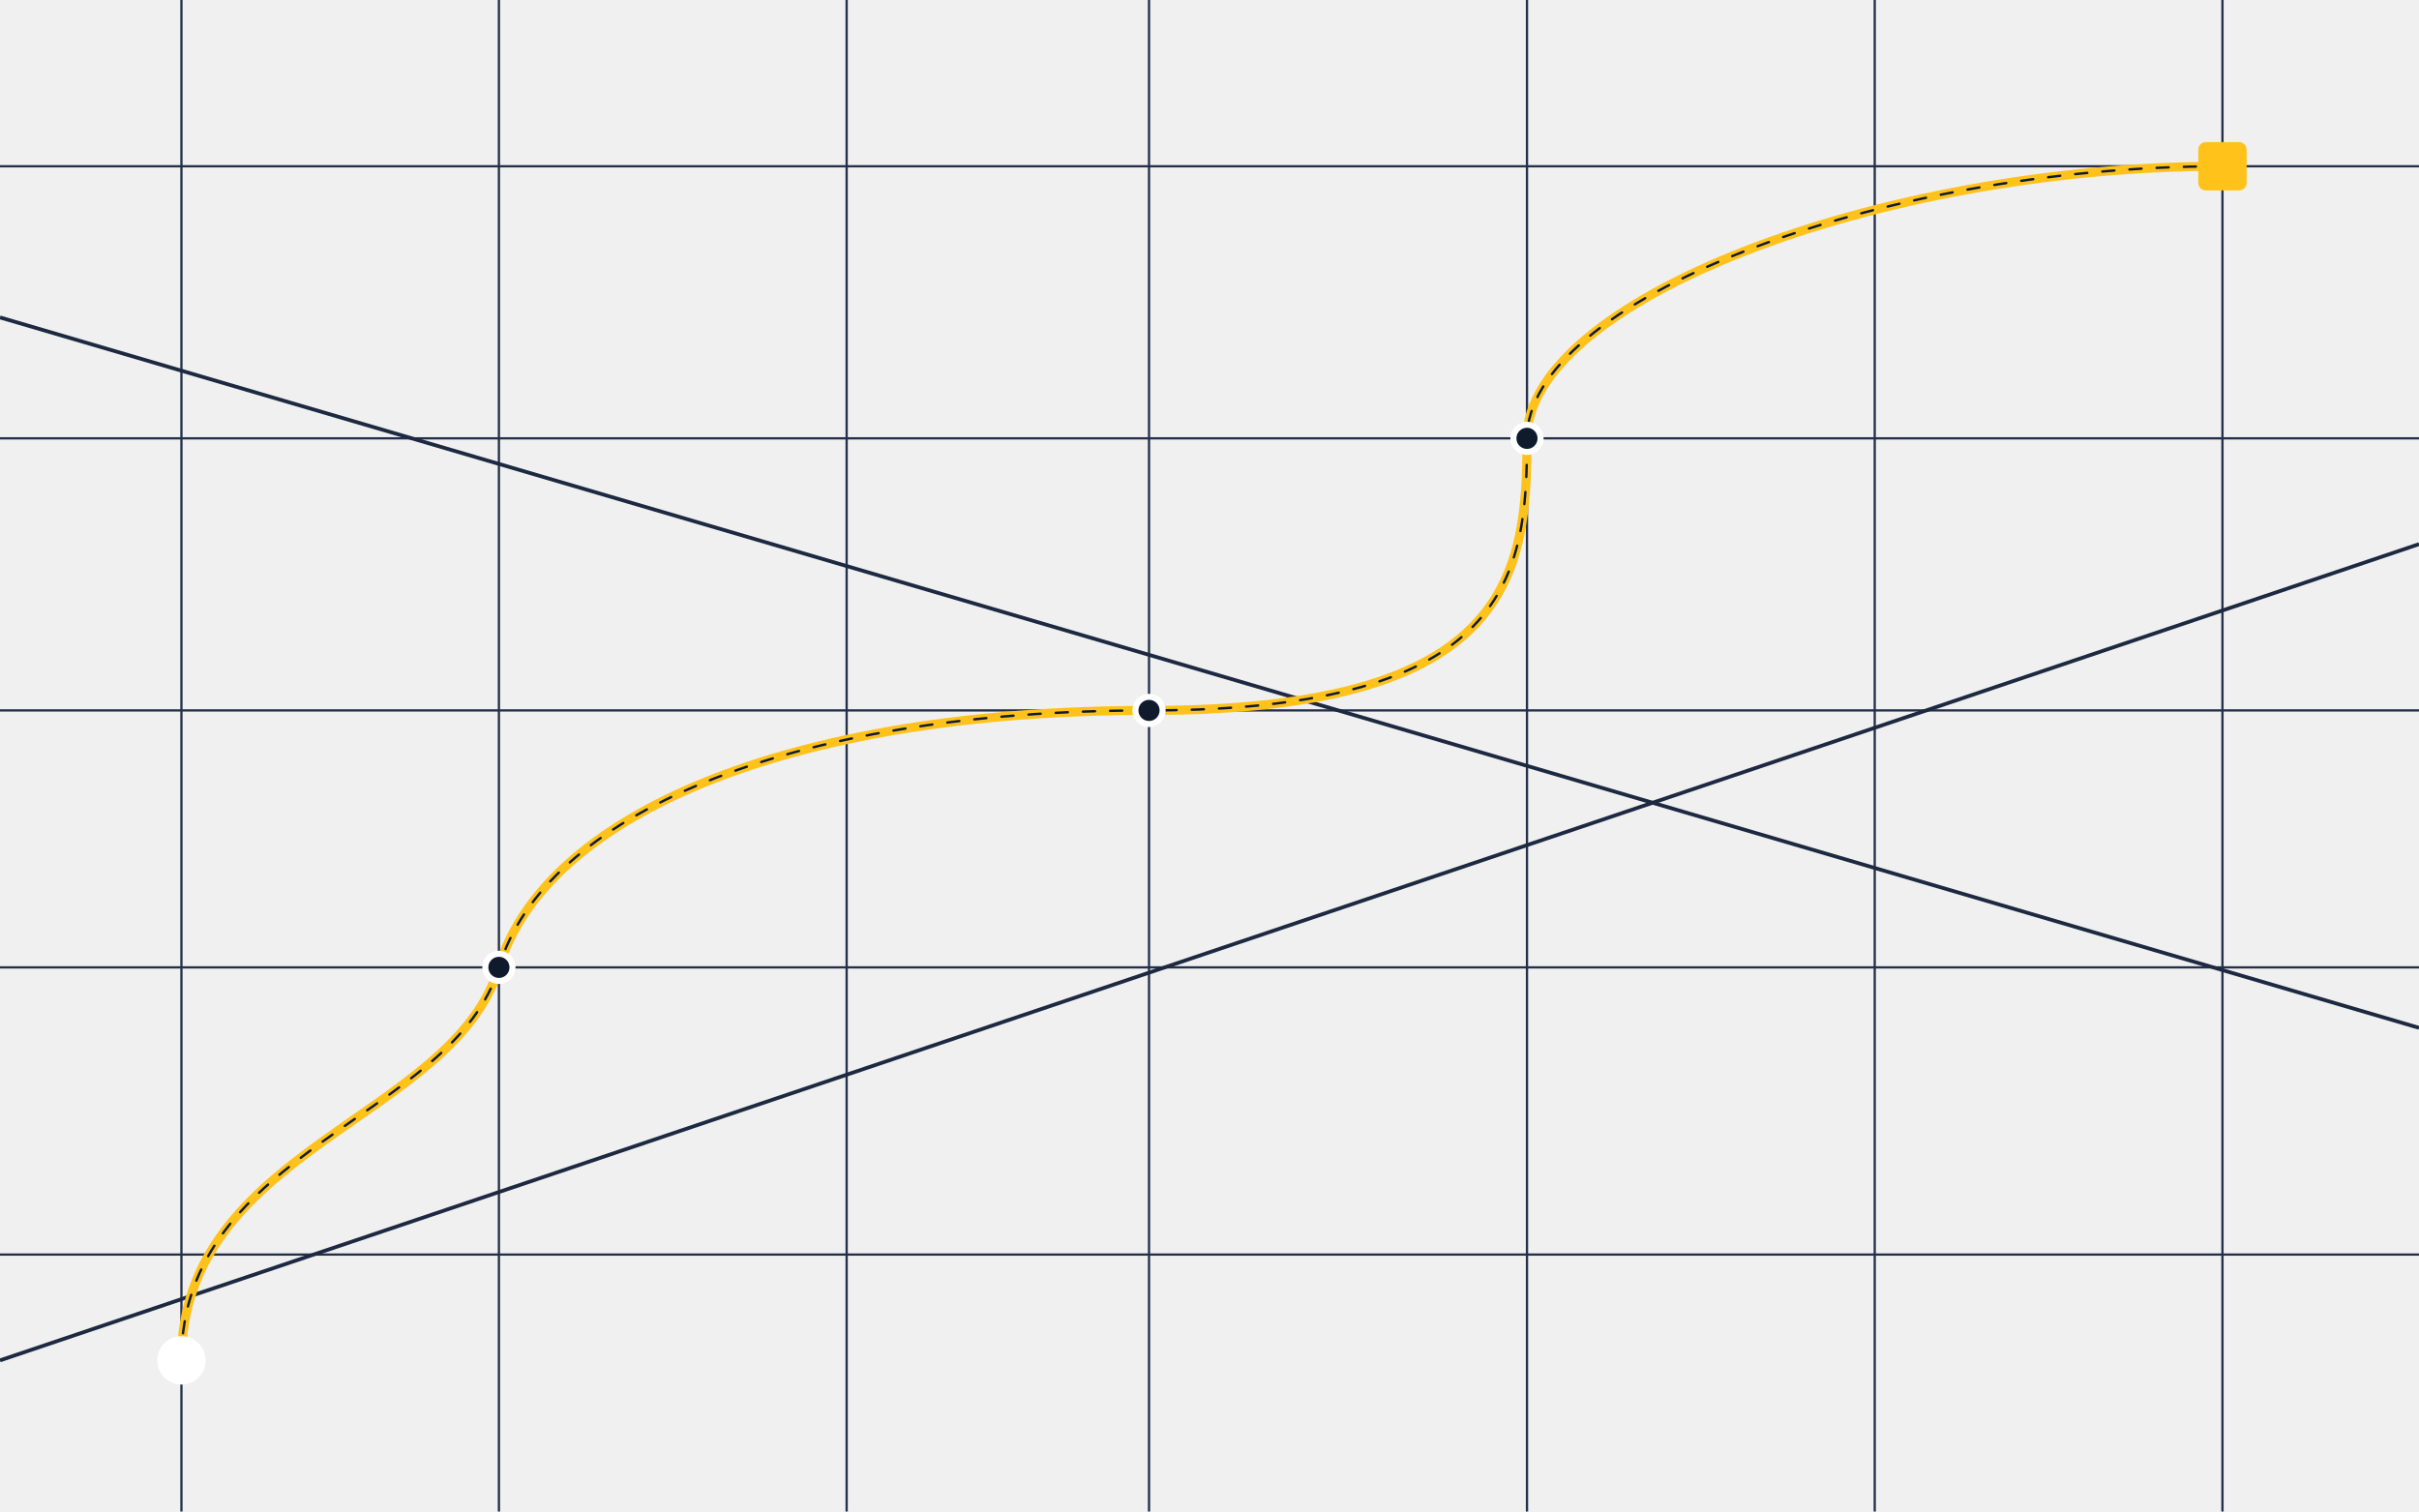
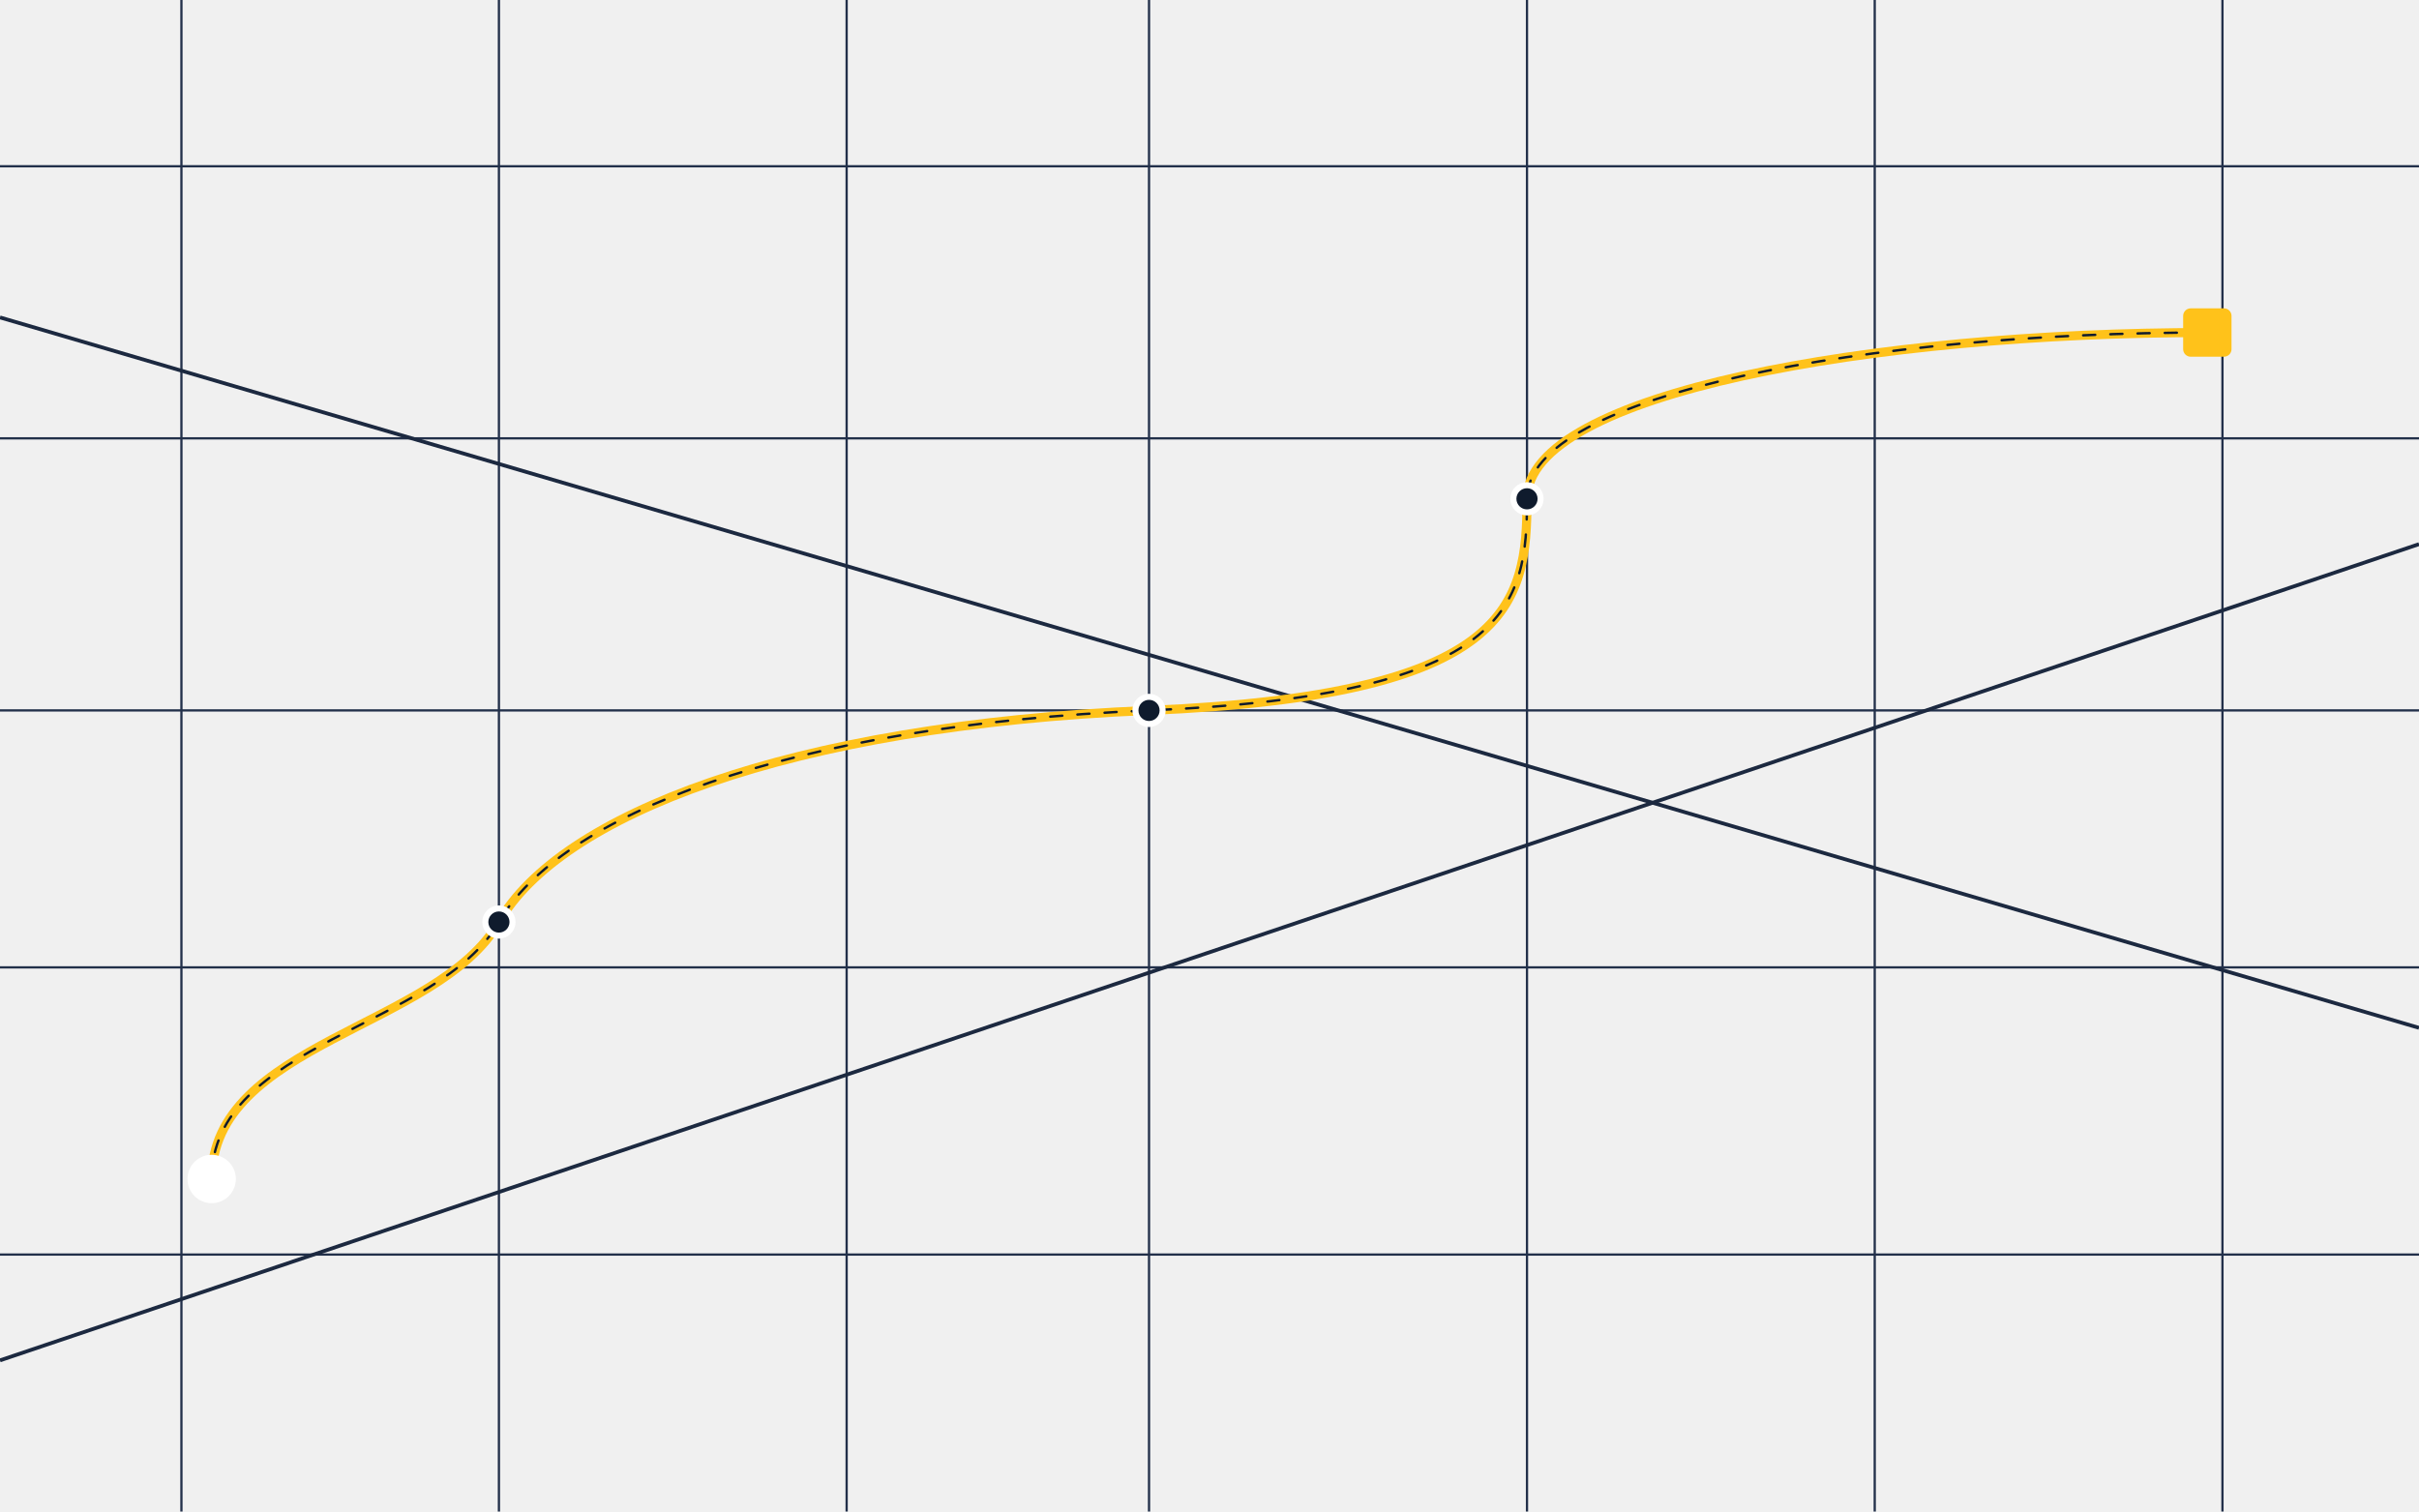
<svg xmlns="http://www.w3.org/2000/svg" viewBox="0 0 1600 1000" preserveAspectRatio="xMidYMid slice" fill="none">
  <g stroke="#22304a" stroke-width="1.5">
    <path d="M0 110h1600M0 290h1600M0 470h1600M0 640h1600M0 830h1600" />
    <path d="M120 0v1000M330 0v1000M560 0v1000M760 0v1000M1010 0v1000M1240 0v1000M1470 0v1000" />
  </g>
  <g stroke="#1c2940" stroke-width="2.5">
    <path d="M0 210L1600 680" />
    <path d="M0 900L1600 360" />
  </g>
  <g stroke-linecap="round">
-     <path d="M120 900C120 760 300 740 330 640S520 470 760 470 1010 380 1010 290 1240 110 1470 110" stroke="#ffc21a" stroke-width="6" />
-     <path d="M120 900C120 760 300 740 330 640S520 470 760 470 1010 380 1010 290 1240 110 1470 110" stroke="#0f1b2d" stroke-width="1.6" stroke-dasharray="8 10" />
+     <path d="M140 780C140 690 290 680 330 610S520 480 760 470 1010 400 1010 330 1240 220 1460 220" stroke="#ffc21a" stroke-width="6" />
+     <path d="M140 780C140 690 290 680 330 610S520 480 760 470 1010 400 1010 330 1240 220 1460 220" stroke="#0f1b2d" stroke-width="1.6" stroke-dasharray="8 10" />
  </g>
-   <circle cx="120" cy="900" r="16" fill="#ffffff" />
-   <circle cx="330" cy="640" r="9" fill="#0f1b2d" stroke="#ffffff" stroke-width="4" />
+   <circle cx="140" cy="780" r="16" fill="#ffffff" />
+   <circle cx="330" cy="610" r="9" fill="#0f1b2d" stroke="#ffffff" stroke-width="4" />
  <circle cx="760" cy="470" r="9" fill="#0f1b2d" stroke="#ffffff" stroke-width="4" />
-   <circle cx="1010" cy="290" r="9" fill="#0f1b2d" stroke="#ffffff" stroke-width="4" />
-   <rect x="1454" y="94" width="32" height="32" rx="5" fill="#ffc21a" />
+   <circle cx="1010" cy="330" r="9" fill="#0f1b2d" stroke="#ffffff" stroke-width="4" />
+   <rect x="1444" y="204" width="32" height="32" rx="5" fill="#ffc21a" />
</svg>
